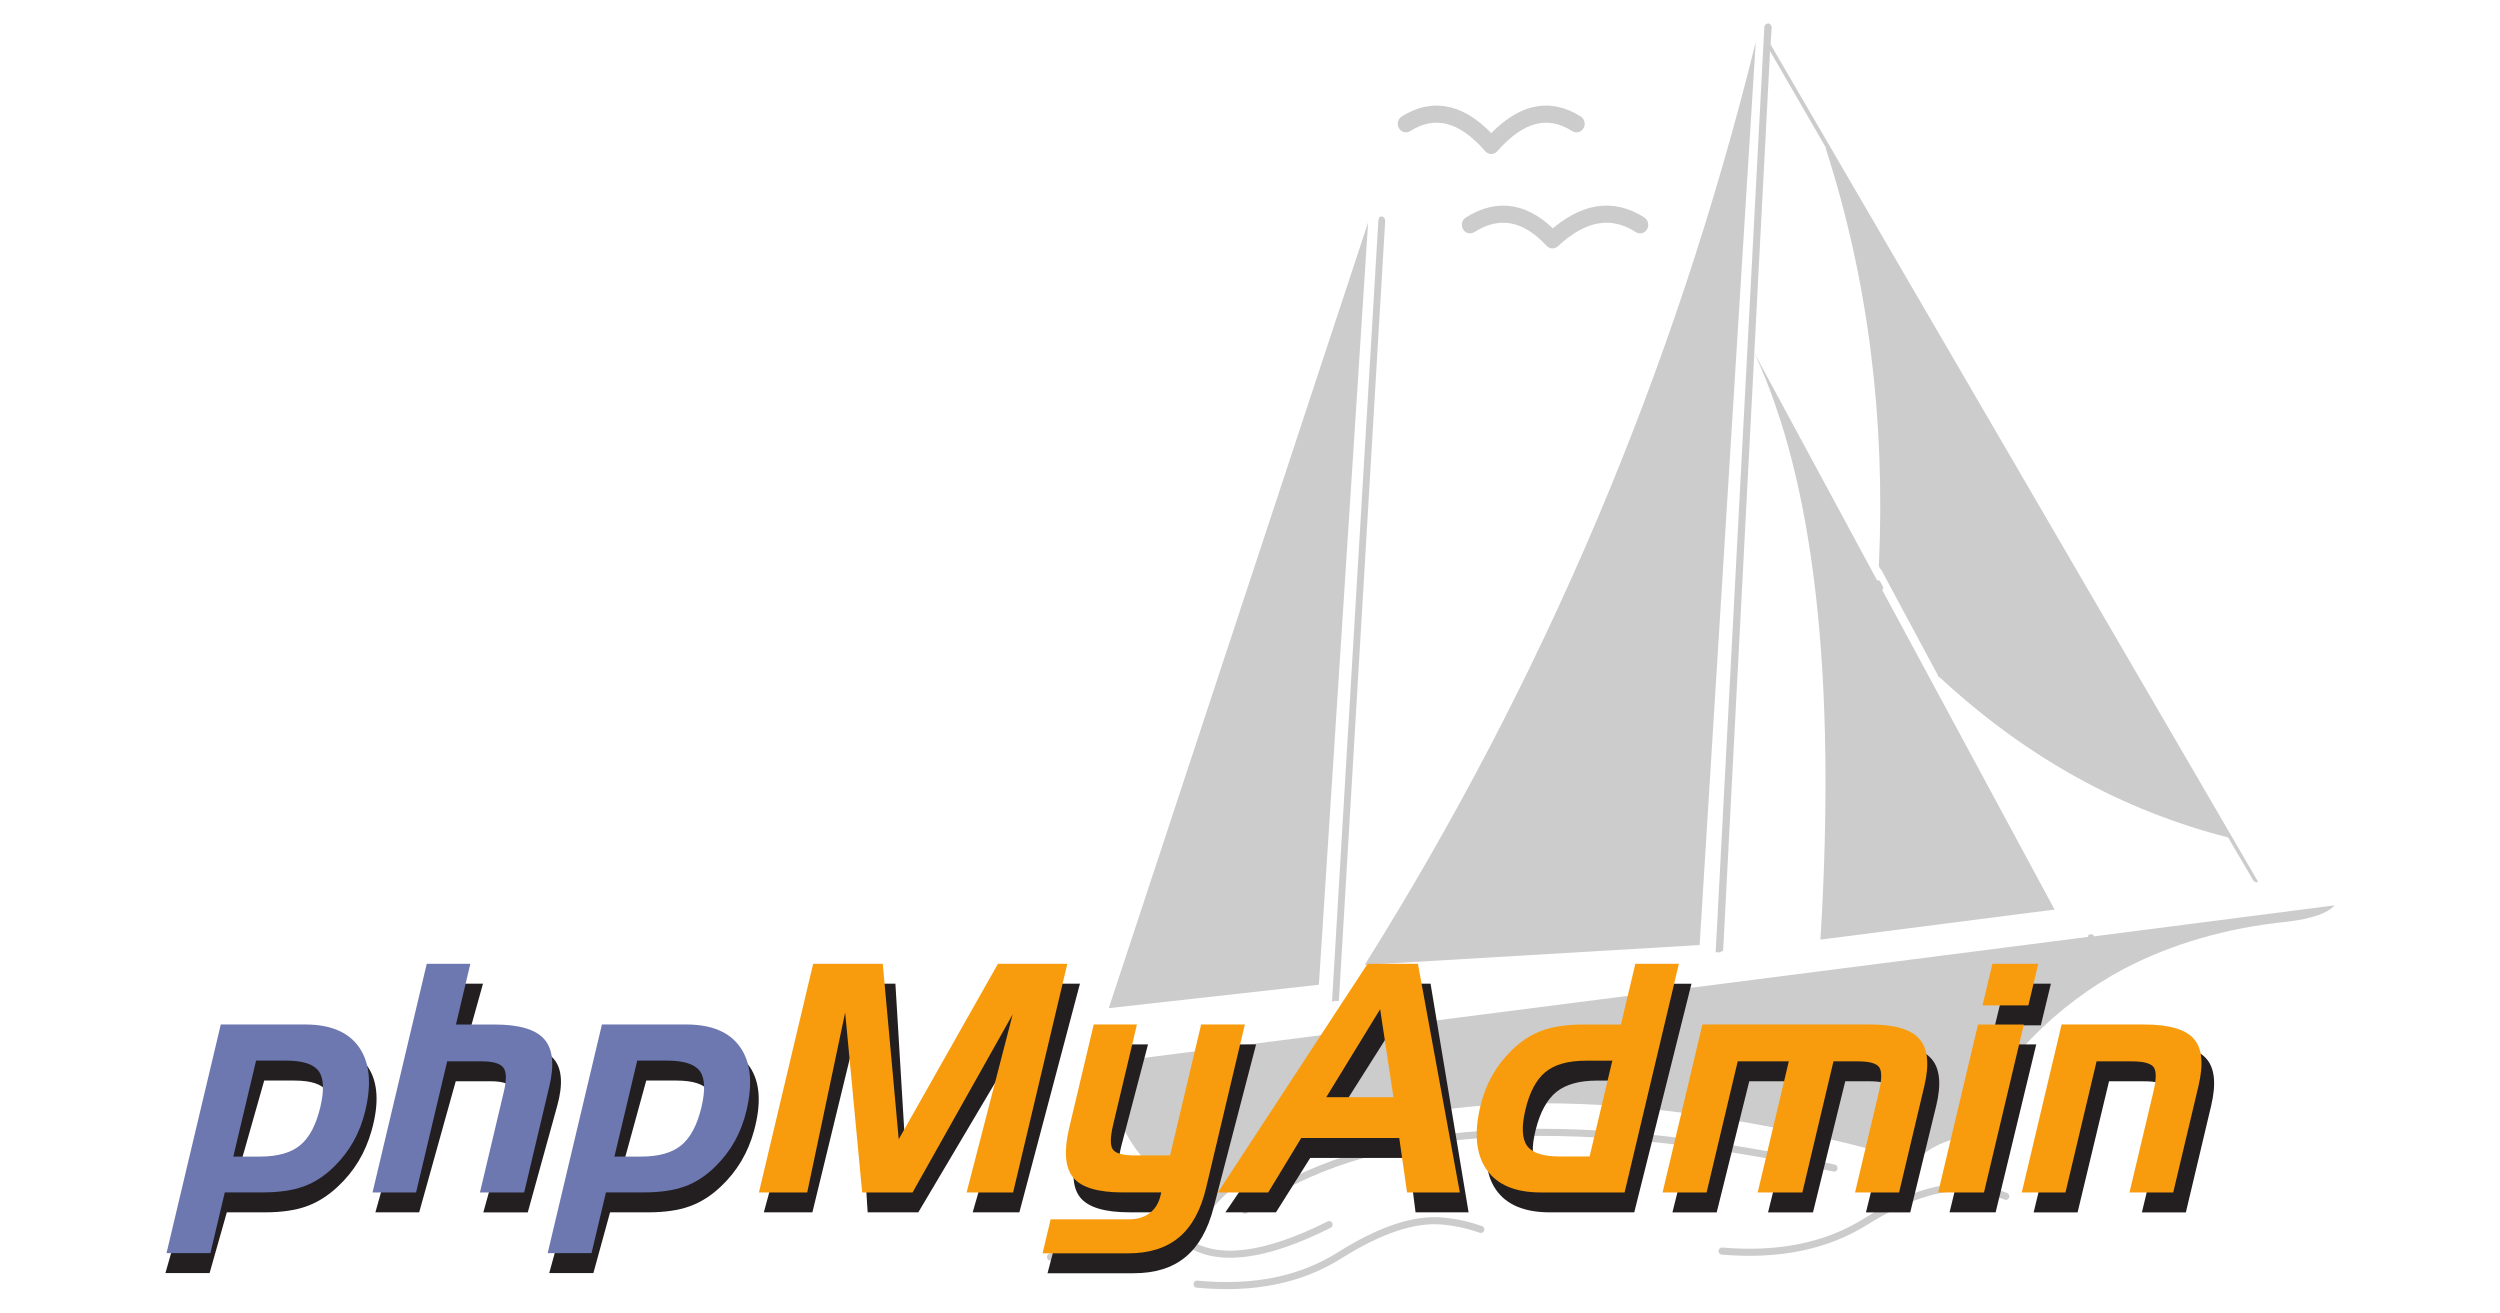
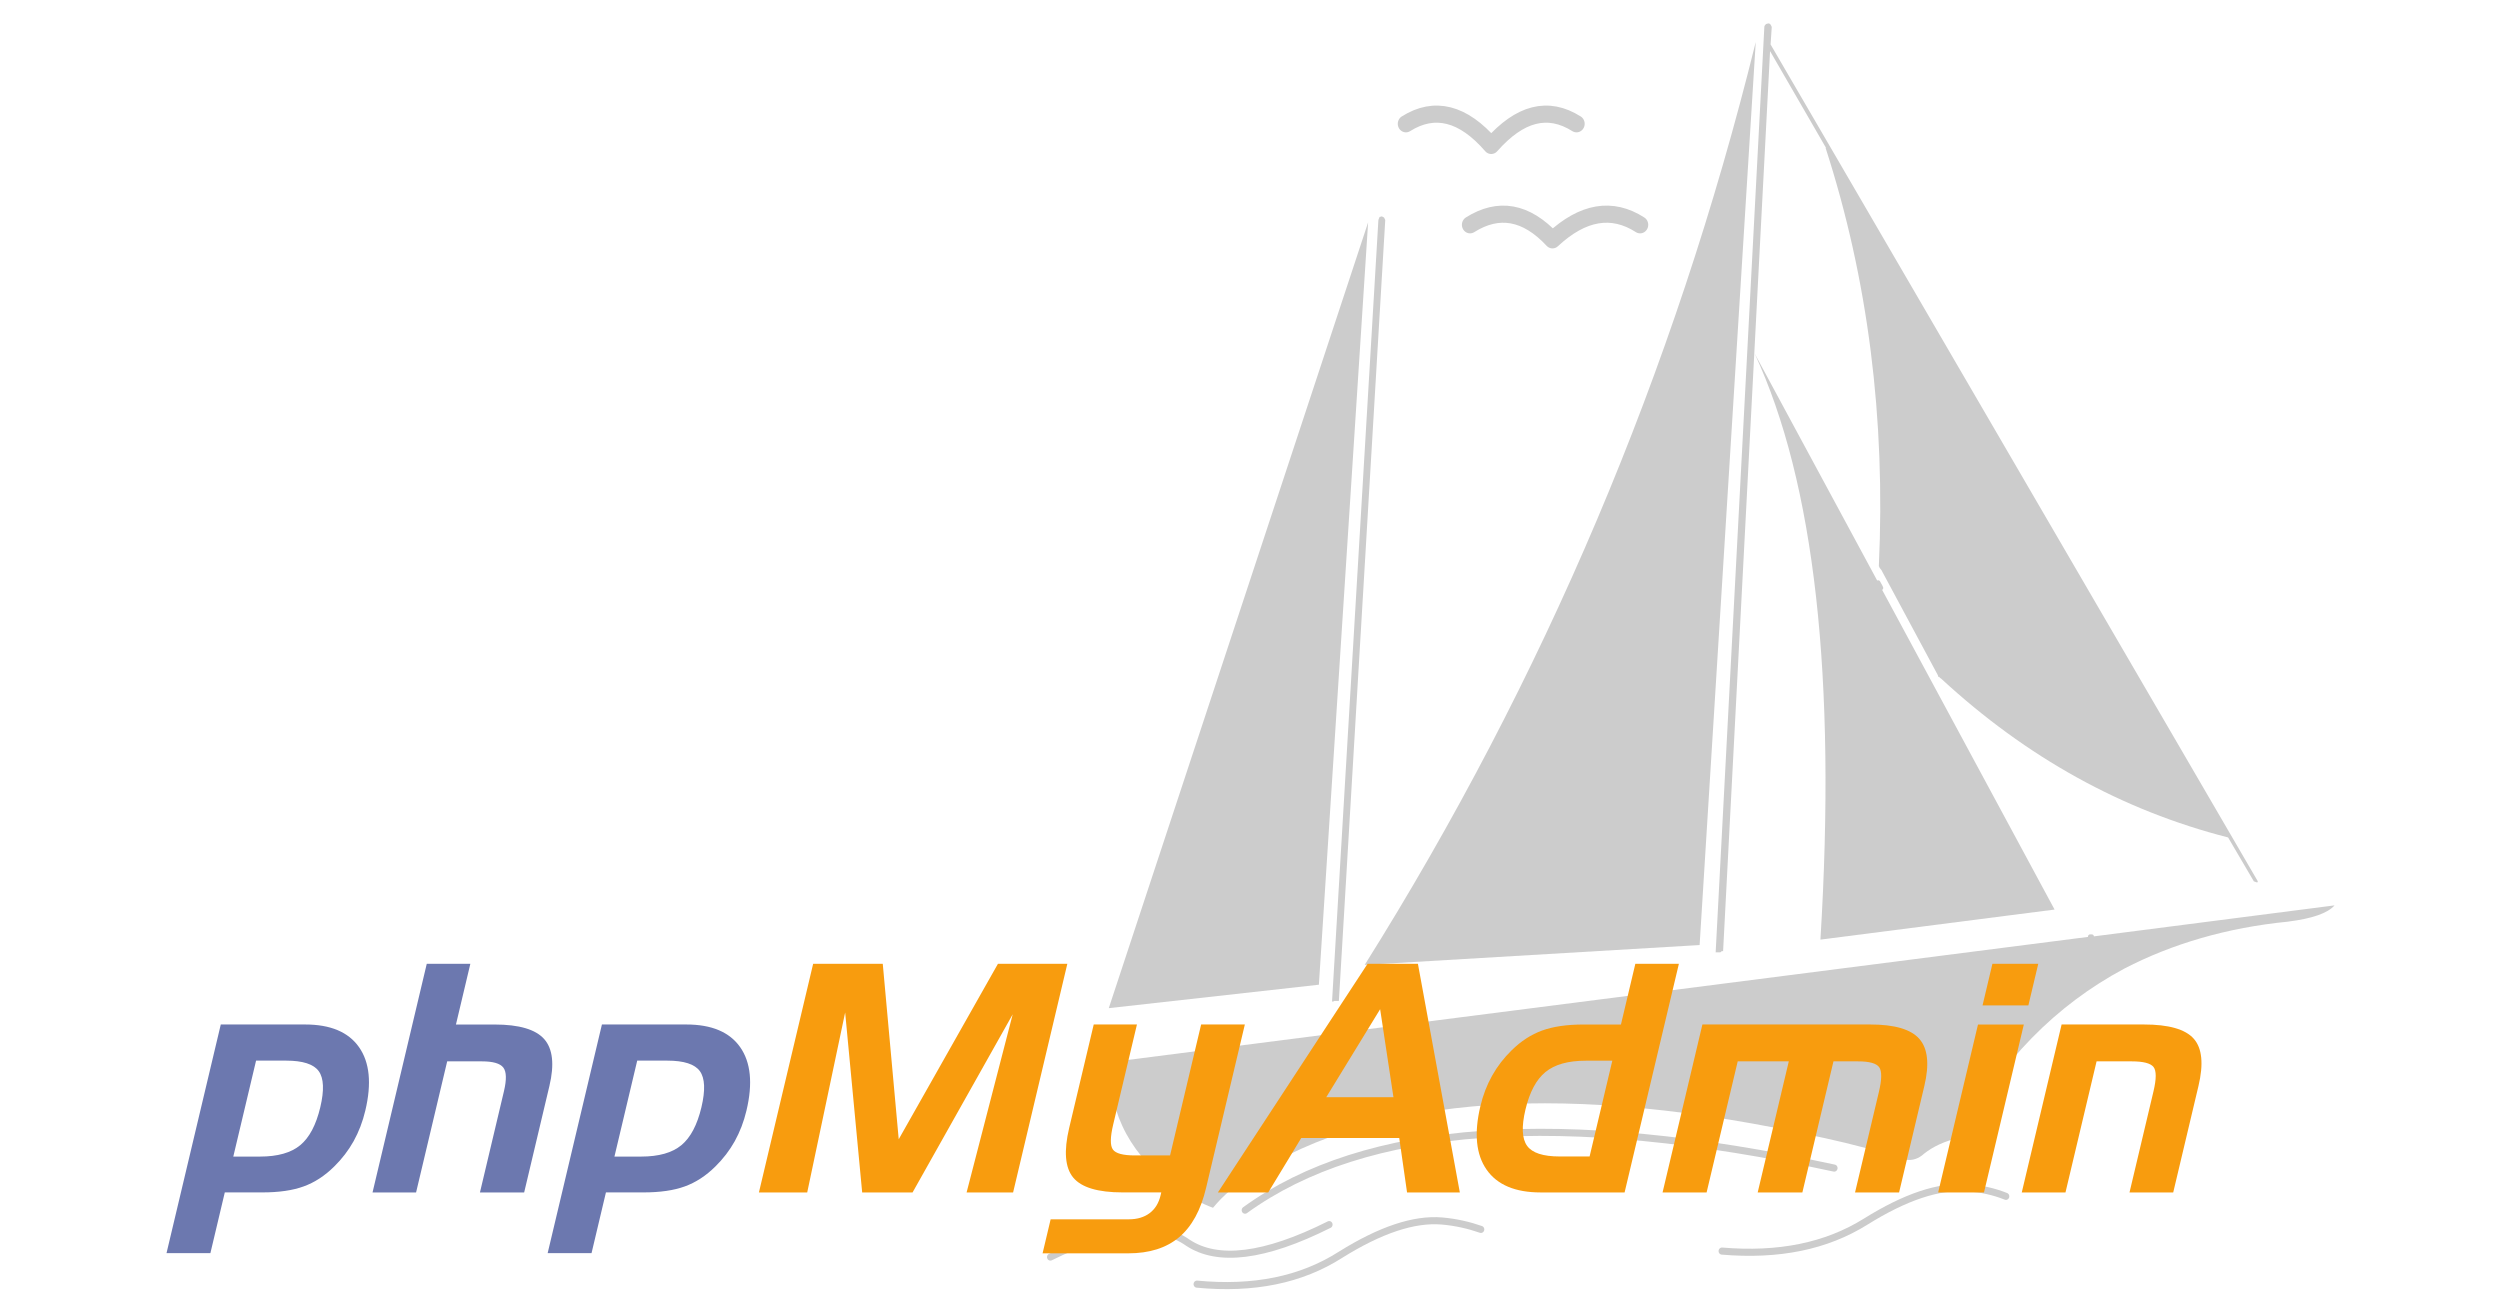
<svg xmlns="http://www.w3.org/2000/svg" width="1200" height="630" viewBox="0 0 50.8 26.67" version="1.1" id="svg4612">
  <defs id="defs4606" />
  <g id="layer1" transform="translate(-15.00785,-261.07)">
    <g id="g3788" transform="matrix(0.6001522,0,0,0.6302023,15.56537,101.1414)">
      <path d="m 59.06,254.644 -0.039,-0.077 c -0.019,-0.019 -0.039,-0.039 -0.077,-0.039 l -0.078,0.02 c -0.039,0.039 -0.058,0.058 -0.058,0.097 l -1.648,29.834 h 0.039 0.116 l 0.039,-0.019 v -0.019 h 0.039 0.019 l 1.59,-29.02 1.977,3.257 0.116,0.174 -0.116,-0.174 -0.078,-0.136 h -0.019 c 1.435,4.226 2.035,8.723 1.803,13.492 l 0.019,0.019 v 0 0.019 l 0.078,0.097 0.02,0.039 1.88,3.334 0.019,0.058 h 0.039 v 0.019 l 0.058,0.039 c 2.888,2.539 6.126,4.245 9.712,5.118 l 0.872,1.415 0.116,0.039 0.019,-0.039 -16.497,-26.984 0.039,-0.562" style="fill:#cccccc;fill-opacity:1;fill-rule:nonzero;stroke:none;stroke-width:0.019" id="path14" />
      <path d="m 62.665,272.556 v 0 l 0.078,0.136 z" style="fill:#cccccc;fill-opacity:1;fill-rule:nonzero;stroke:none;stroke-width:0.019" id="path16" />
      <path d="m 62.762,272.73 -0.019,-0.039 -0.078,-0.136 -4.187,-7.386 c 2.035,4.168 2.772,10.468 2.229,18.901 l 7.928,-0.969 -5.874,-10.371" style="fill:#cccccc;fill-opacity:1;fill-rule:nonzero;stroke:none;stroke-width:0.019" id="path18" />
      <path d="m 76.545,283.489 c 0.814,-0.097 1.337,-0.271 1.57,-0.523 l -8.219,1.008 h -0.039 -0.019 l -33.206,4.052 h -0.019 c 0.019,1.725 0.795,3.082 2.307,4.051 0.407,0.291 0.834,0.504 1.221,0.64 0.368,-0.426 0.776,-0.737 1.26,-1.027 v 0 h 0.019 c 4.342,-2.636 10.798,-3.043 19.327,-1.241 l 0.097,0.019 c 0.931,0.194 1.861,0.427 2.733,0.698 0.252,0.039 0.465,-0.039 0.64,-0.194 0.31,-0.233 0.698,-0.407 1.221,-0.523 v -0.019 0 c 1.376,-2.443 3.237,-4.245 5.564,-5.428 1.609,-0.795 3.47,-1.318 5.544,-1.512" style="fill:#cccccc;fill-opacity:1;fill-rule:nonzero;stroke:none;stroke-width:0.019" id="path20" />
      <path d="m 56.617,284.245 1.9,-29.116 c -2.753,10.623 -7.173,20.548 -13.24,29.756 l 11.34,-0.64" style="fill:#cccccc;fill-opacity:1;fill-rule:nonzero;stroke:none;stroke-width:0.019" id="path22" />
      <path d="m 45.936,260.789 -0.078,-0.039 -0.078,0.019 -0.039,0.097 -1.57,25.201 h 0.019 v 0 h 0.019 l 0.039,-0.019 h 0.155 l 1.57,-25.181 -0.039,-0.077" style="fill:#cccccc;fill-opacity:1;fill-rule:nonzero;stroke:none;stroke-width:0.019" id="path24" />
      <path d="m 43.726,285.524 v 0 l 1.667,-24.58 -8.781,25.336 7.114,-0.756" style="fill:#cccccc;fill-opacity:1;fill-rule:nonzero;stroke:none;stroke-width:0.019" id="path26" />
      <path d="m 69.896,283.973 h -0.058" style="fill:none;stroke:#cccccc;stroke-width:0.143;stroke-linecap:round;stroke-linejoin:round;stroke-miterlimit:4;stroke-dasharray:none;stroke-opacity:1" id="path28" />
      <path d="m 62.665,272.556 v 0 l 0.078,0.136 0.019,0.039" style="fill:none;stroke:#cccccc;stroke-width:0.143;stroke-linecap:round;stroke-linejoin:round;stroke-miterlimit:4;stroke-dasharray:none;stroke-opacity:1" id="path32" />
      <path d="m 44.075,293.259 c -2.191,1.047 -3.78,1.221 -4.788,0.582 -1.008,-0.678 -2.559,-0.523 -4.652,0.465" style="fill:none;stroke:#cccccc;stroke-width:0.229;stroke-linecap:round;stroke-linejoin:round;stroke-miterlimit:4;stroke-dasharray:none;stroke-opacity:1" id="path34" />
      <path d="m 49.212,293.414 c -0.407,-0.136 -0.853,-0.233 -1.318,-0.271 -0.95,-0.077 -2.094,0.291 -3.431,1.086 -1.338,0.814 -2.947,1.124 -4.866,0.95" style="fill:none;stroke:#cccccc;stroke-width:0.229;stroke-linecap:round;stroke-linejoin:round;stroke-miterlimit:4;stroke-dasharray:none;stroke-opacity:1" id="path36" />
      <path d="m 61.173,291.437 c -9.228,-1.9 -15.876,-1.454 -19.947,1.357" style="fill:none;stroke:#cccccc;stroke-width:0.229;stroke-linecap:round;stroke-linejoin:round;stroke-miterlimit:4;stroke-dasharray:none;stroke-opacity:1" id="path38" />
      <path d="m 66.988,292.348 c -0.407,-0.155 -0.853,-0.252 -1.318,-0.271 -0.95,-0.077 -2.093,0.291 -3.431,1.086 -1.338,0.795 -2.947,1.105 -4.866,0.95" style="fill:none;stroke:#cccccc;stroke-width:0.229;stroke-linecap:round;stroke-linejoin:round;stroke-miterlimit:4;stroke-dasharray:none;stroke-opacity:1" id="path40" />
      <path d="m 54.601,261.022 c -0.95,-0.582 -1.938,-0.426 -2.966,0.485 -0.892,-0.911 -1.822,-1.066 -2.791,-0.485" style="fill:none;stroke:#cccccc;stroke-width:0.552;stroke-linecap:round;stroke-linejoin:round;stroke-miterlimit:4;stroke-dasharray:none;stroke-opacity:1" id="path42" />
      <path d="m 52.449,257.765 c -0.969,-0.581 -1.919,-0.349 -2.888,0.698 -0.95,-1.047 -1.919,-1.279 -2.888,-0.698" style="fill:none;stroke:#cccccc;stroke-width:0.552;stroke-linecap:round;stroke-linejoin:round;stroke-miterlimit:4;stroke-dasharray:none;stroke-opacity:1" id="path44" />
    </g>
-     <g id="g3772" transform="matrix(0.6744567,0,0,0.7082274,17.30821,78.3564)">
-       <path d="m 3.535,287.953 h 2.545 c 0.765,0 1.297,0.217 1.598,0.652 0.301,0.435 0.337,1.041 0.108,1.817 -0.094,0.319 -0.225,0.611 -0.393,0.878 -0.168,0.266 -0.376,0.51 -0.624,0.73 -0.295,0.265 -0.611,0.455 -0.948,0.569 -0.337,0.115 -0.757,0.172 -1.258,0.172 H 3.423 l -0.519,1.743 H 1.573 Z m 1.014,1.038 -0.82,2.752 h 0.808 c 0.535,0 0.947,-0.109 1.234,-0.327 0.287,-0.218 0.506,-0.58 0.656,-1.088 0.145,-0.489 0.145,-0.834 7.428e-4,-1.036 -0.144,-0.201 -0.468,-0.302 -0.971,-0.302 H 4.549" style="fill:#231f20;fill-opacity:1;fill-rule:nonzero;stroke:none;stroke-width:0.019" id="path46" />
-       <path d="m 9.829,286.21 h 1.312 l -0.511,1.743 h 1.168 c 0.736,0 1.227,0.139 1.476,0.417 0.248,0.278 0.283,0.727 0.103,1.346 l -0.887,3.056 h -1.339 l 0.848,-2.908 c 0.096,-0.331 0.099,-0.555 0.009,-0.675 -0.09,-0.119 -0.303,-0.179 -0.639,-0.179 h -1.049 l -1.102,3.761 H 7.899 l 1.93,-6.561" style="fill:#231f20;fill-opacity:1;fill-rule:nonzero;stroke:none;stroke-width:0.019" id="path48" />
-       <path d="m 15.035,287.953 h 2.545 c 0.765,0 1.299,0.217 1.604,0.652 0.305,0.435 0.346,1.041 0.125,1.817 -0.091,0.319 -0.219,0.611 -0.385,0.878 -0.166,0.266 -0.371,0.51 -0.617,0.73 -0.292,0.265 -0.607,0.455 -0.943,0.569 -0.336,0.115 -0.755,0.172 -1.257,0.172 h -1.138 l -0.502,1.743 H 13.136 Z m 1.024,1.038 -0.793,2.752 h 0.808 c 0.535,0 0.946,-0.109 1.231,-0.327 0.285,-0.218 0.5,-0.58 0.646,-1.088 0.14,-0.489 0.137,-0.834 -0.009,-1.036 -0.146,-0.201 -0.471,-0.302 -0.974,-0.302 H 16.059" style="fill:#231f20;fill-opacity:1;fill-rule:nonzero;stroke:none;stroke-width:0.019" id="path50" />
-       <path d="m 21.468,286.21 h 2.098 l 0.319,5.035 3.151,-5.035 h 2.09 l -1.825,6.561 H 25.894 l 1.543,-5.111 -3.181,5.111 h -1.526 l -0.346,-5.164 -1.319,5.164 H 19.602 l 1.866,-6.561" style="fill:#231f20;fill-opacity:1;fill-rule:nonzero;stroke:none;stroke-width:0.019" id="path52" />
-       <path d="m 31.019,291.709 h 1.064 l 1.031,-3.757 h 1.319 l -1.282,4.689 c -0.174,0.637 -0.458,1.11 -0.852,1.417 -0.394,0.307 -0.911,0.46 -1.55,0.46 h -2.6 l 0.27,-0.976 h 2.369 c 0.254,0 0.466,-0.059 0.635,-0.177 0.169,-0.118 0.284,-0.289 0.346,-0.514 l 0.022,-0.081 h -1.172 c -0.749,0 -1.244,-0.142 -1.485,-0.426 -0.24,-0.284 -0.268,-0.758 -0.084,-1.422 l 0.823,-2.97 h 1.304 l -0.793,2.872 c -0.1,0.363 -0.11,0.602 -0.028,0.715 0.082,0.113 0.302,0.17 0.662,0.17" style="fill:#231f20;fill-opacity:1;fill-rule:nonzero;stroke:none;stroke-width:0.019" id="path54" />
-       <path d="m 38.173,286.21 h 1.516 l 1.146,6.561 h -1.598 l -0.208,-1.562 h -2.965 l -1.032,1.562 h -1.525 z m 0.351,1.303 -1.679,2.525 h 2.031 z" style="fill:#231f20;fill-opacity:1;fill-rule:nonzero;stroke:none;stroke-width:0.019" id="path56" />
-       <path d="m 45.826,292.771 h -2.543 c -0.768,0 -1.31,-0.217 -1.625,-0.652 -0.315,-0.435 -0.368,-1.041 -0.161,-1.817 0.085,-0.319 0.208,-0.611 0.369,-0.877 0.161,-0.266 0.361,-0.51 0.602,-0.73 0.287,-0.265 0.597,-0.455 0.932,-0.569 0.334,-0.115 0.75,-0.172 1.247,-0.172 h 1.131 l 0.46,-1.743 h 1.312 z m -1.046,-1.033 0.725,-2.747 h -0.798 c -0.535,0 -0.944,0.108 -1.225,0.324 -0.282,0.216 -0.49,0.576 -0.623,1.079 -0.13,0.488 -0.119,0.835 0.033,1.039 0.152,0.204 0.479,0.306 0.981,0.306 h 0.907" style="fill:#231f20;fill-opacity:1;fill-rule:nonzero;stroke:none;stroke-width:0.019" id="path58" />
-       <path d="m 48.238,287.953 h 5.064 c 0.734,0 1.227,0.138 1.48,0.415 0.253,0.277 0.3,0.726 0.141,1.348 l -0.782,3.056 h -1.334 l 0.743,-2.89 c 0.091,-0.354 0.096,-0.588 0.014,-0.701 -0.082,-0.113 -0.296,-0.17 -0.641,-0.17 h -0.74 l -0.972,3.761 h -1.354 l 0.976,-3.761 h -1.542 l -0.981,3.761 h -1.334 l 1.262,-4.818" style="fill:#231f20;fill-opacity:1;fill-rule:nonzero;stroke:none;stroke-width:0.019" id="path60" />
-       <path d="m 58.075,287.405 h -1.382 l 0.305,-1.195 h 1.381 z m -1.362,5.366 h -1.388 l 1.229,-4.818 h 1.383 l -1.223,4.818" style="fill:#231f20;fill-opacity:1;fill-rule:nonzero;stroke:none;stroke-width:0.019" id="path62" />
-       <path d="m 59.077,287.953 h 2.481 c 0.75,0 1.251,0.136 1.504,0.408 0.253,0.272 0.301,0.724 0.144,1.355 l -0.761,3.056 h -1.324 l 0.725,-2.899 c 0.09,-0.36 0.09,-0.594 0.002,-0.701 -0.089,-0.107 -0.308,-0.161 -0.657,-0.161 h -1.061 l -0.947,3.761 h -1.324 l 1.219,-4.818" style="fill:#231f20;fill-opacity:1;fill-rule:nonzero;stroke:none;stroke-width:0.019" id="path64" />
-     </g>
    <g id="g3771" transform="matrix(0.6744567,0,0,0.7082274,17.30821,78.3564)">
      <path d="m 3.241,287.381 h 2.541 c 0.764,0 1.305,0.217 1.625,0.652 0.32,0.435 0.383,1.041 0.189,1.817 -0.079,0.319 -0.197,0.611 -0.352,0.878 -0.156,0.266 -0.352,0.51 -0.588,0.73 -0.282,0.265 -0.587,0.455 -0.918,0.569 -0.33,0.115 -0.745,0.172 -1.244,0.172 H 3.362 l -0.434,1.743 H 1.606 Z m 1.063,1.038 -0.686,2.752 h 0.804 c 0.533,0 0.937,-0.109 1.213,-0.327 0.276,-0.218 0.477,-0.58 0.604,-1.088 0.122,-0.489 0.106,-0.834 -0.047,-1.036 -0.153,-0.201 -0.481,-0.302 -0.983,-0.302 H 4.304" style="fill:#6c78af;fill-opacity:1;fill-rule:nonzero;stroke:none;stroke-width:0.019" id="path66" />
      <path d="m 9.448,285.639 h 1.312 l -0.434,1.743 h 1.167 c 0.734,0 1.231,0.139 1.491,0.417 0.259,0.278 0.312,0.727 0.158,1.346 l -0.761,3.056 h -1.332 l 0.724,-2.908 c 0.082,-0.331 0.076,-0.555 -0.019,-0.675 -0.095,-0.119 -0.31,-0.179 -0.645,-0.179 h -1.047 l -0.937,3.761 h -1.312 l 1.634,-6.561" style="fill:#6c78af;fill-opacity:1;fill-rule:nonzero;stroke:none;stroke-width:0.019" id="path68" />
      <path d="m 14.724,287.381 h 2.541 c 0.764,0 1.305,0.217 1.625,0.652 0.32,0.435 0.383,1.041 0.189,1.817 -0.079,0.319 -0.197,0.611 -0.352,0.878 -0.156,0.266 -0.352,0.51 -0.588,0.73 -0.282,0.265 -0.587,0.455 -0.918,0.569 -0.33,0.115 -0.745,0.172 -1.244,0.172 h -1.132 l -0.434,1.743 h -1.322 z m 1.063,1.038 -0.686,2.752 h 0.804 c 0.533,0 0.937,-0.109 1.213,-0.327 0.276,-0.218 0.477,-0.58 0.604,-1.088 0.122,-0.489 0.106,-0.834 -0.047,-1.036 -0.153,-0.201 -0.481,-0.302 -0.983,-0.302 h -0.906" style="fill:#6c78af;fill-opacity:1;fill-rule:nonzero;stroke:none;stroke-width:0.019" id="path70" />
      <path d="m 21.087,285.639 h 2.098 l 0.481,5.035 2.99,-5.035 h 2.09 l -1.634,6.561 h -1.401 l 1.389,-5.111 -3.017,5.111 h -1.518 l -0.513,-5.164 -1.143,5.164 h -1.455 l 1.634,-6.561" style="fill:#f89c0e;fill-opacity:1;fill-rule:nonzero;stroke:none;stroke-width:0.019" id="path72" />
      <path d="m 30.782,291.138 h 1.059 l 0.936,-3.757 h 1.317 l -1.168,4.689 c -0.159,0.638 -0.43,1.11 -0.815,1.417 -0.385,0.307 -0.894,0.46 -1.529,0.46 h -2.582 l 0.243,-0.976 h 2.355 c 0.253,0 0.462,-0.059 0.627,-0.177 0.165,-0.118 0.276,-0.289 0.331,-0.514 l 0.02,-0.081 h -1.165 c -0.745,0 -1.241,-0.142 -1.488,-0.426 -0.246,-0.284 -0.287,-0.758 -0.122,-1.422 l 0.74,-2.97 h 1.302 l -0.716,2.872 c -0.09,0.363 -0.094,0.602 -0.009,0.715 0.084,0.113 0.305,0.17 0.663,0.17" style="fill:#f89c0e;fill-opacity:1;fill-rule:nonzero;stroke:none;stroke-width:0.019" id="path74" />
      <path d="m 37.792,285.639 h 1.516 l 1.263,6.561 h -1.59 L 38.746,290.638 h -2.953 l -0.995,1.562 h -1.516 z m 0.378,1.303 -1.623,2.525 h 2.024 z" style="fill:#f89c0e;fill-opacity:1;fill-rule:nonzero;stroke:none;stroke-width:0.019" id="path76" />
      <path d="m 45.535,292.2 h -2.529 c -0.764,0 -1.307,-0.217 -1.627,-0.652 -0.32,-0.435 -0.383,-1.041 -0.19,-1.818 0.079,-0.319 0.197,-0.611 0.353,-0.877 0.156,-0.266 0.352,-0.51 0.589,-0.73 0.282,-0.265 0.589,-0.455 0.921,-0.569 0.332,-0.115 0.746,-0.172 1.243,-0.172 h 1.13 l 0.434,-1.743 h 1.312 z m -1.054,-1.033 0.684,-2.747 h -0.796 c -0.534,0 -0.94,0.108 -1.217,0.324 -0.277,0.216 -0.479,0.576 -0.604,1.079 -0.122,0.488 -0.105,0.835 0.049,1.039 0.154,0.204 0.482,0.306 0.982,0.306 h 0.903" style="fill:#f89c0e;fill-opacity:1;fill-rule:nonzero;stroke:none;stroke-width:0.019" id="path78" />
      <path d="m 47.88,287.381 h 5.056 c 0.733,0 1.227,0.138 1.481,0.415 0.254,0.277 0.304,0.726 0.149,1.348 l -0.761,3.056 h -1.327 l 0.72,-2.89 c 0.088,-0.354 0.091,-0.588 0.009,-0.701 -0.083,-0.113 -0.296,-0.17 -0.641,-0.17 H 51.828 L 50.891,292.2 h -1.346 l 0.937,-3.761 h -1.539 l -0.937,3.761 H 46.679 l 1.2,-4.818" style="fill:#f89c0e;fill-opacity:1;fill-rule:nonzero;stroke:none;stroke-width:0.019" id="path80" />
      <path d="m 57.7,286.834 h -1.381 l 0.298,-1.195 h 1.381 z m -1.337,5.366 h -1.381 l 1.2,-4.818 h 1.381 l -1.2,4.818" style="fill:#f89c0e;fill-opacity:1;fill-rule:nonzero;stroke:none;stroke-width:0.019" id="path82" />
      <path d="m 58.703,287.381 h 2.477 c 0.749,0 1.249,0.136 1.502,0.408 0.253,0.272 0.3,0.724 0.143,1.355 l -0.761,3.056 h -1.317 l 0.722,-2.899 c 0.09,-0.36 0.09,-0.594 0.001,-0.701 -0.089,-0.107 -0.308,-0.161 -0.656,-0.161 h -1.059 l -0.937,3.761 h -1.317 l 1.2,-4.818" style="fill:#f89c0e;fill-opacity:1;fill-rule:nonzero;stroke:none;stroke-width:0.019" id="path84" />
    </g>
  </g>
</svg>
